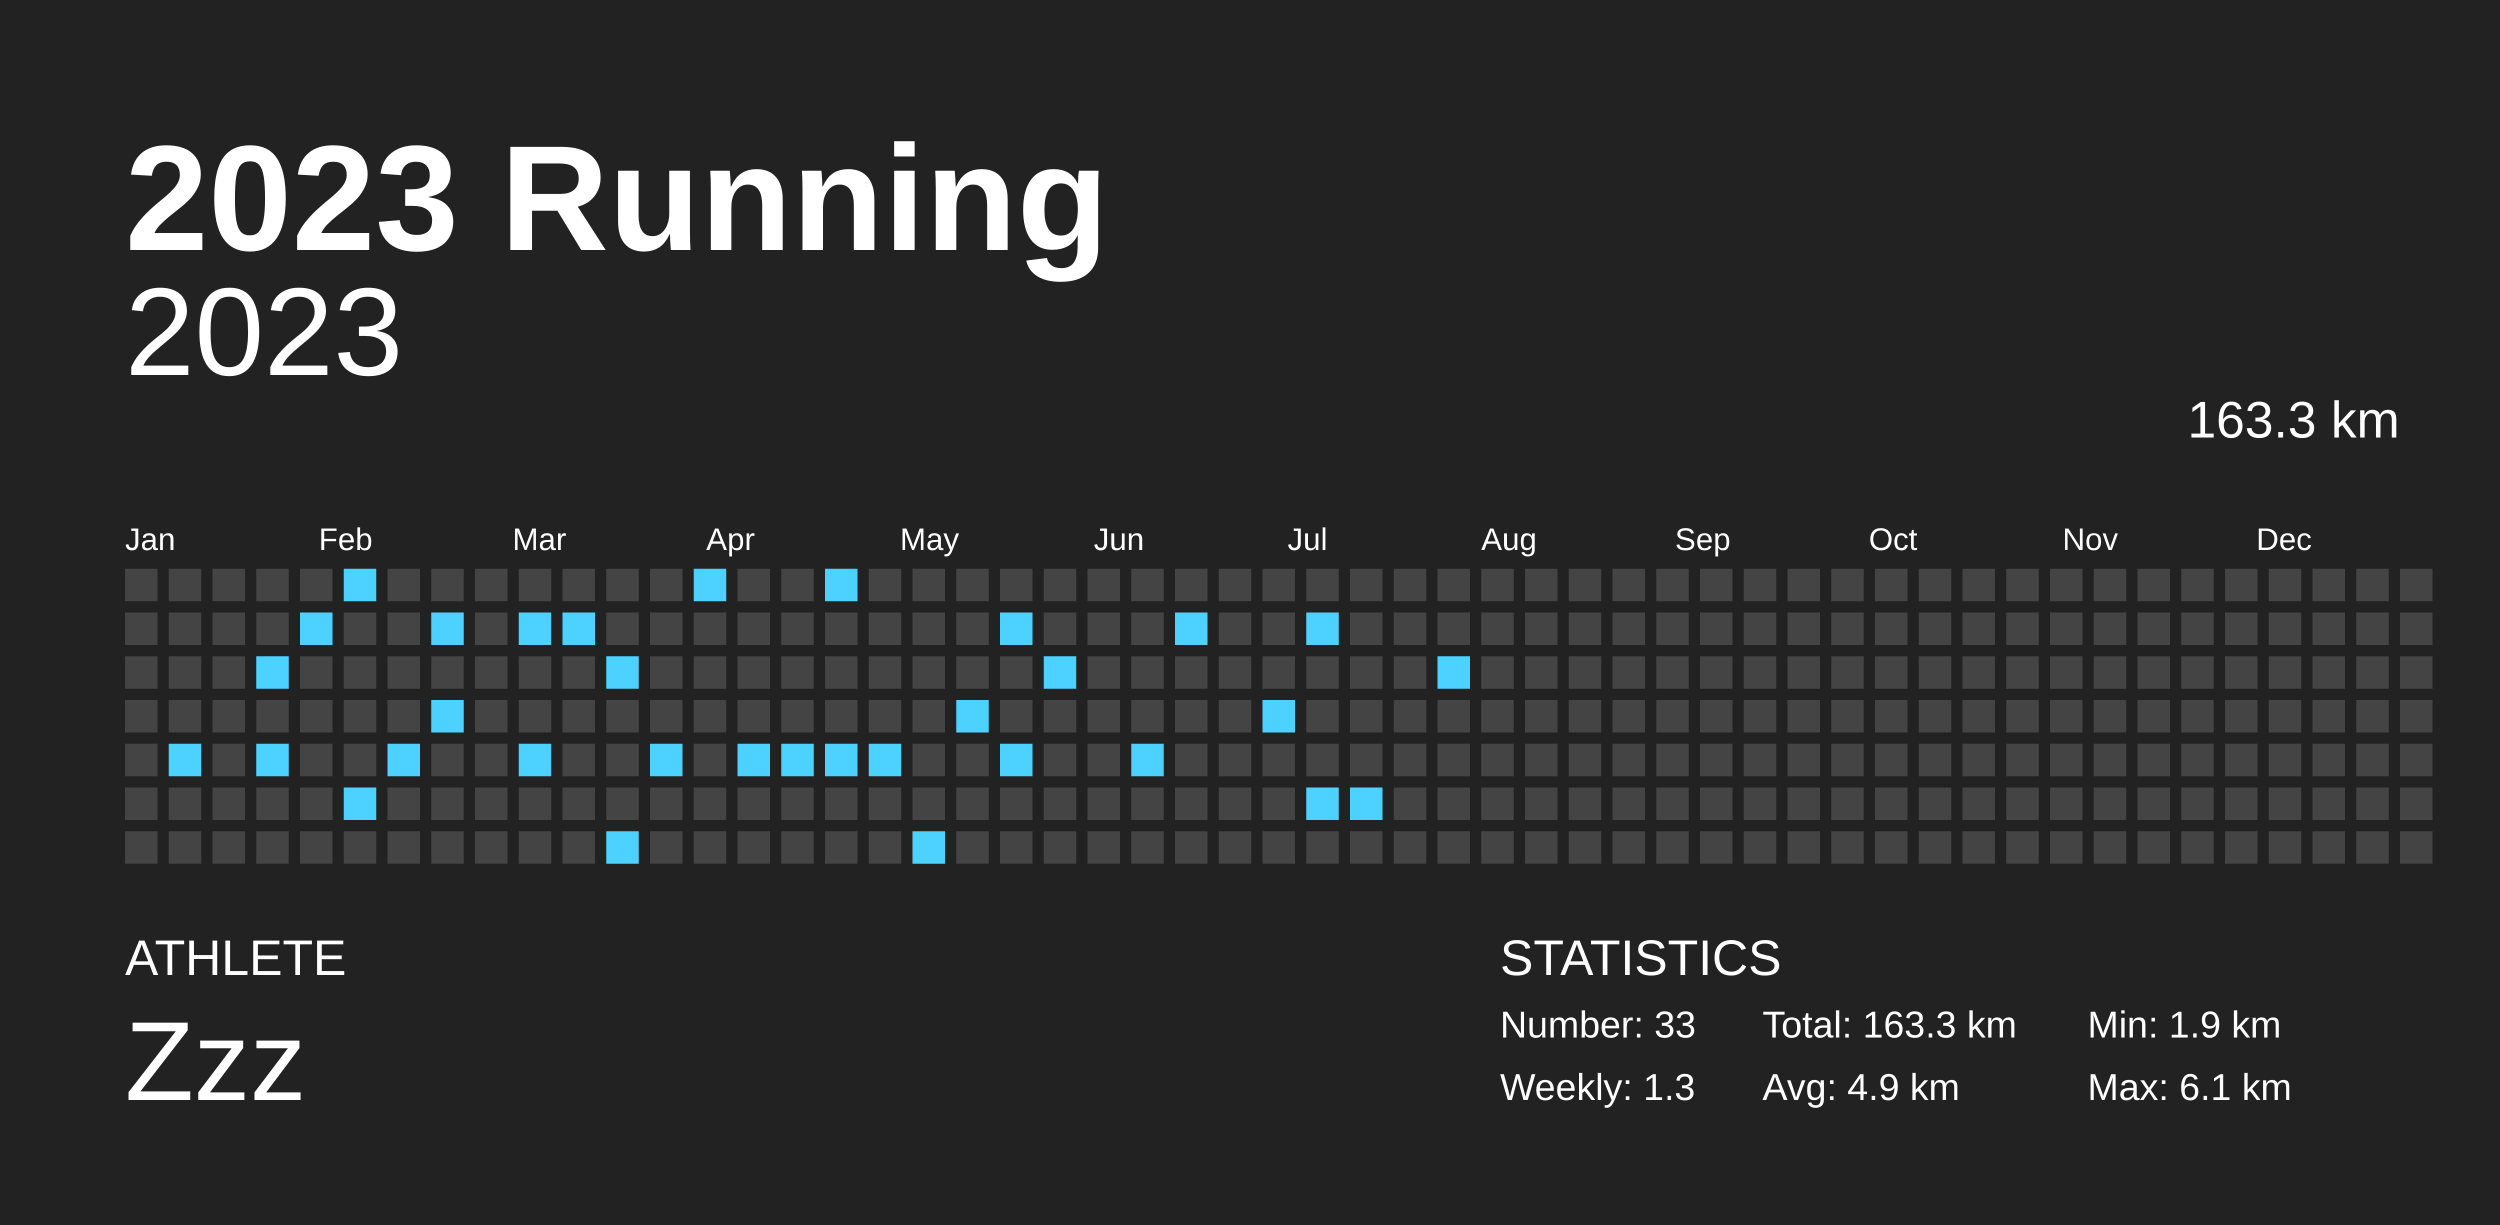
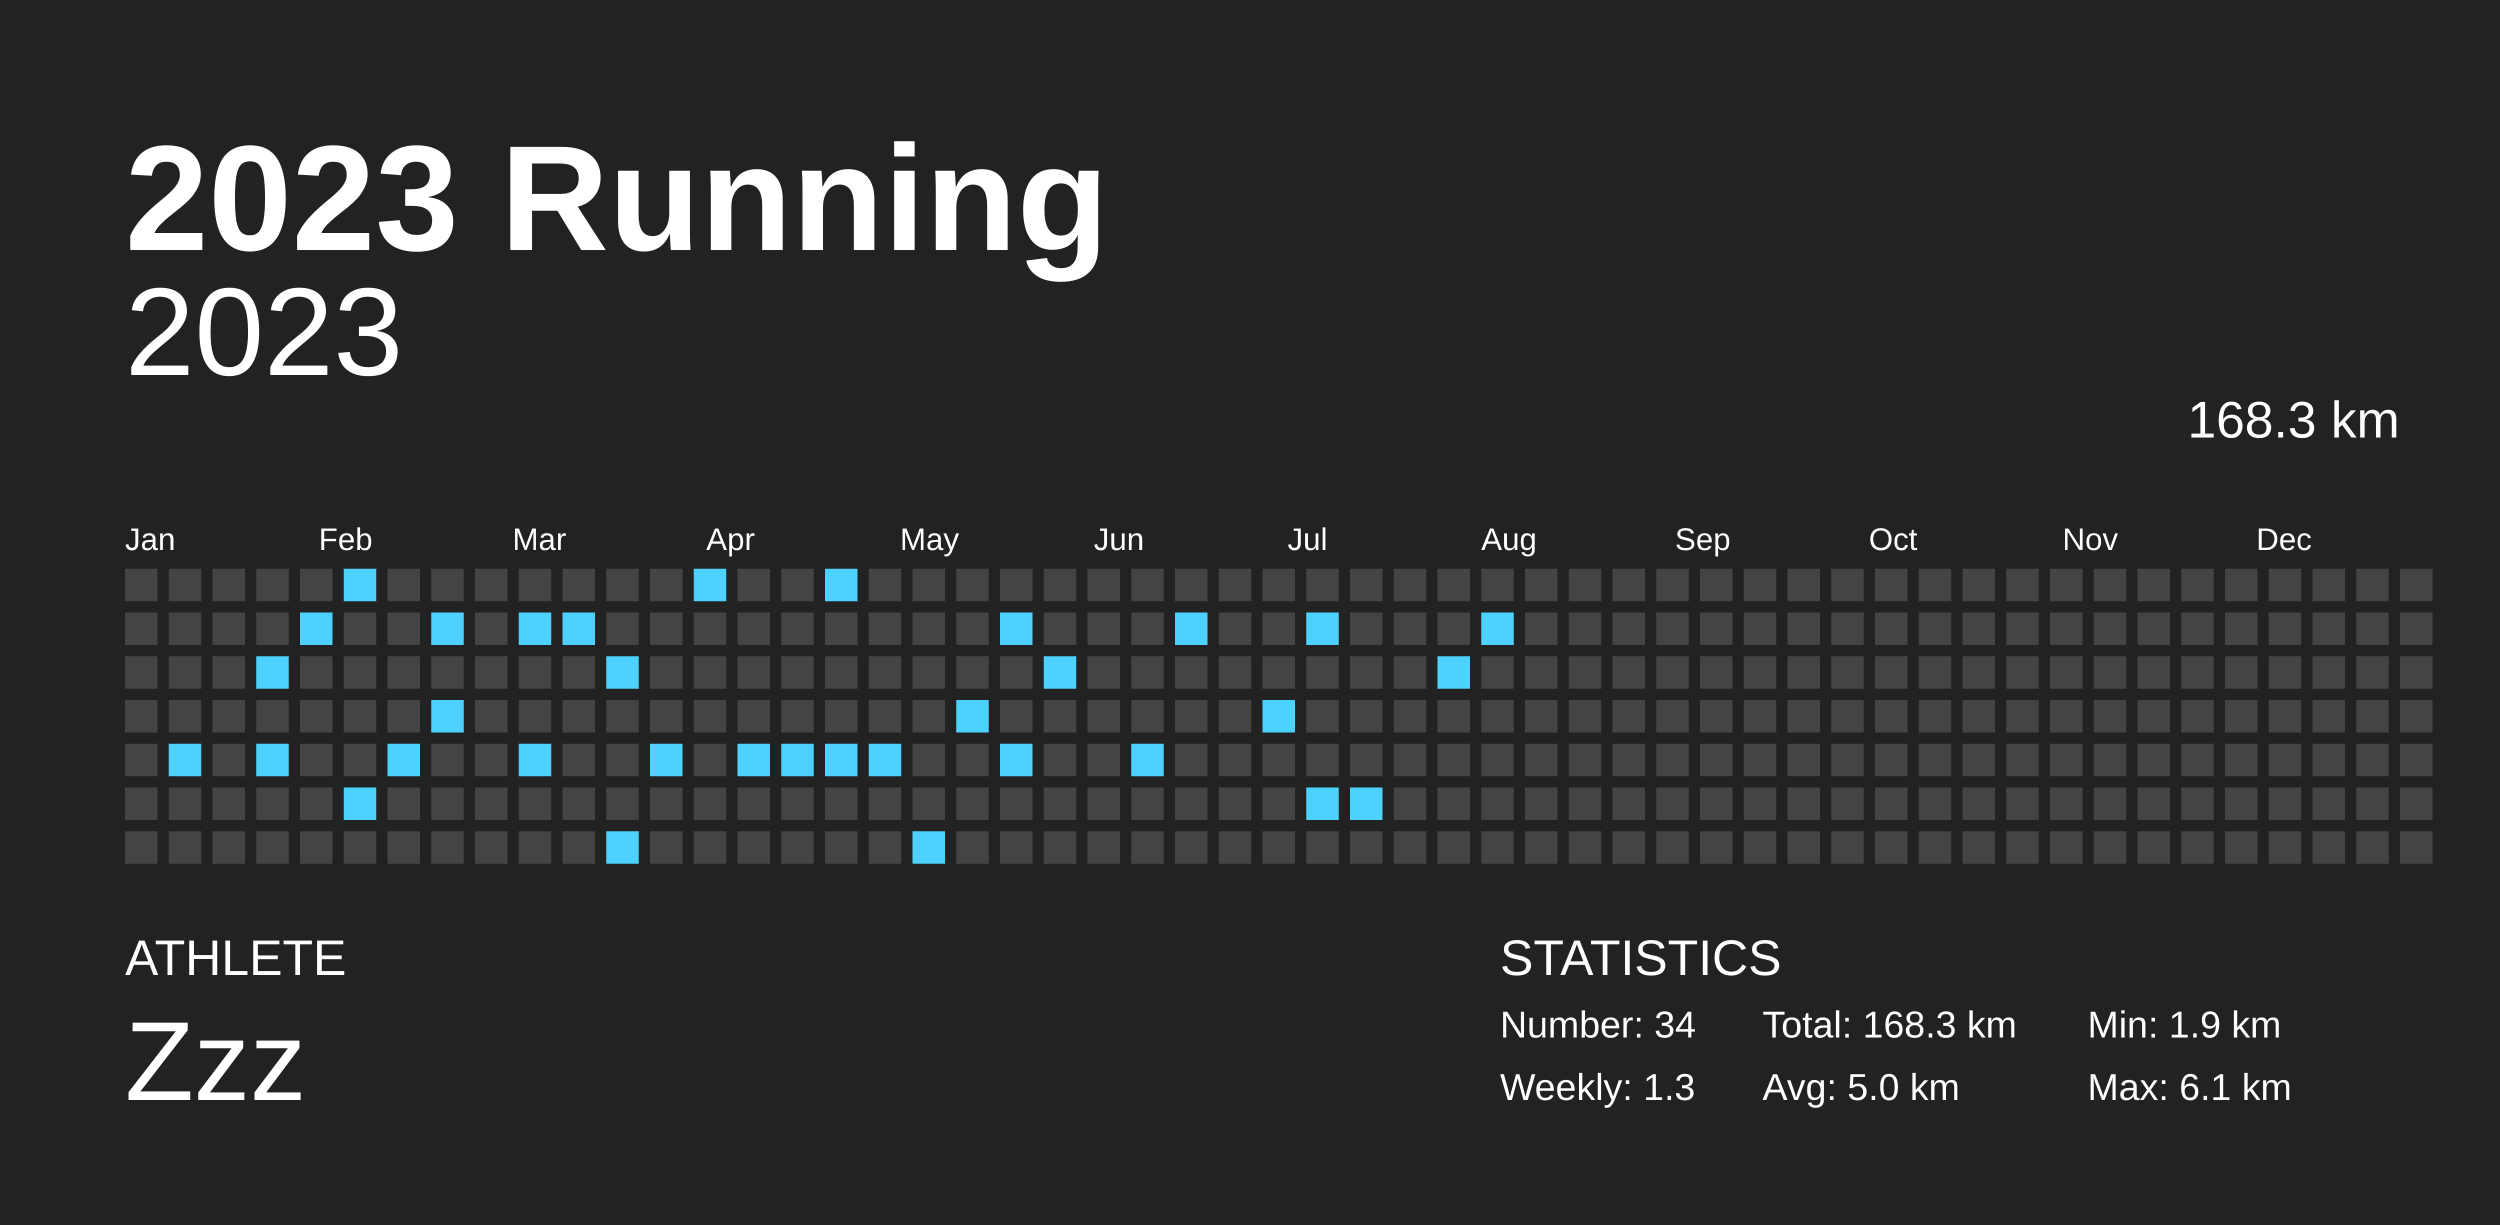
<svg xmlns="http://www.w3.org/2000/svg" baseProfile="full" height="98mm" version="1.1" viewBox="0,0,200,98" width="200mm">
  <defs />
  <rect fill="#222222" height="98" width="200" x="0" y="0" />
  <text fill="#FFFFFF" style="font-size:12px; font-family:Arial; font-weight:bold;" x="10" y="20">2023 Running</text>
  <text fill="#FFFFFF" style="font-size:4px; font-family:Arial" x="10" y="78">ATHLETE</text>
  <text fill="#FFFFFF" style="font-size:9px; font-family:Arial" x="10" y="88">Zzz</text>
  <text fill="#FFFFFF" style="font-size:4px; font-family:Arial" x="120" y="78">STATISTICS</text>
-   <text fill="#FFFFFF" style="font-size:3px; font-family:Arial" x="120" y="83">Number: 33</text>
+   <text fill="#FFFFFF" style="font-size:3px; font-family:Arial" x="120" y="83">Number: 34</text>
  <text fill="#FFFFFF" style="font-size:3px; font-family:Arial" x="120" y="88">Weekly: 1.3</text>
-   <text fill="#FFFFFF" style="font-size:3px; font-family:Arial" x="141" y="83">Total: 163.3 km</text>
-   <text fill="#FFFFFF" style="font-size:3px; font-family:Arial" x="141" y="88">Avg: 4.9 km</text>
+   <text fill="#FFFFFF" style="font-size:3px; font-family:Arial" x="141" y="83">Total: 168.3 km</text>
+   <text fill="#FFFFFF" style="font-size:3px; font-family:Arial" x="141" y="88">Avg: 5.0 km</text>
  <text fill="#FFFFFF" style="font-size:3px; font-family:Arial" x="167" y="83">Min: 1.9 km</text>
  <text fill="#FFFFFF" style="font-size:3px; font-family:Arial" x="167" y="88">Max: 6.1 km</text>
  <text alignment-baseline="hanging" fill="#FFFFFF" style="font-size:10.0px; font-family:Arial;" x="10" y="30">2023</text>
-   <text alignment-baseline="hanging" fill="#FFFFFF" style="font-size:4.125px; font-family:Arial;" x="175" y="35">163.3 km</text>
+   <text alignment-baseline="hanging" fill="#FFFFFF" style="font-size:4.125px; font-family:Arial;" x="175" y="35">168.3 km</text>
  <text fill="#FFFFFF" style="font-size:2.5px; font-family:Arial" x="10.0" y="44">Jan</text>
  <text fill="#FFFFFF" style="font-size:2.5px; font-family:Arial" x="25.5" y="44">Feb</text>
  <text fill="#FFFFFF" style="font-size:2.5px; font-family:Arial" x="41.0" y="44">Mar</text>
  <text fill="#FFFFFF" style="font-size:2.5px; font-family:Arial" x="56.5" y="44">Apr</text>
  <text fill="#FFFFFF" style="font-size:2.5px; font-family:Arial" x="72.0" y="44">May</text>
  <text fill="#FFFFFF" style="font-size:2.5px; font-family:Arial" x="87.5" y="44">Jun</text>
  <text fill="#FFFFFF" style="font-size:2.5px; font-family:Arial" x="103.0" y="44">Jul</text>
  <text fill="#FFFFFF" style="font-size:2.5px; font-family:Arial" x="118.5" y="44">Aug</text>
  <text fill="#FFFFFF" style="font-size:2.5px; font-family:Arial" x="134.0" y="44">Sep</text>
  <text fill="#FFFFFF" style="font-size:2.5px; font-family:Arial" x="149.5" y="44">Oct</text>
  <text fill="#FFFFFF" style="font-size:2.5px; font-family:Arial" x="165.0" y="44">Nov</text>
  <text fill="#FFFFFF" style="font-size:2.5px; font-family:Arial" x="180.5" y="44">Dec</text>
  <rect fill="#444444" height="2.6" width="2.6" x="10.0" y="45.5" />
  <rect fill="#444444" height="2.6" width="2.6" x="10.0" y="49.0" />
  <rect fill="#444444" height="2.6" width="2.6" x="10.0" y="52.5" />
  <rect fill="#444444" height="2.6" width="2.6" x="10.0" y="56.0" />
  <rect fill="#444444" height="2.6" width="2.6" x="10.0" y="59.5" />
  <rect fill="#444444" height="2.6" width="2.6" x="10.0" y="63.0" />
  <rect fill="#444444" height="2.6" width="2.6" x="10.0" y="66.5" />
  <rect fill="#444444" height="2.6" width="2.6" x="13.5" y="45.5" />
  <rect fill="#444444" height="2.6" width="2.6" x="13.5" y="49.0" />
  <rect fill="#444444" height="2.6" width="2.6" x="13.5" y="52.5" />
  <rect fill="#444444" height="2.6" width="2.6" x="13.5" y="56.0" />
  <rect fill="#4dd2ff" height="2.6" width="2.6" x="13.5" y="59.5" />
  <rect fill="#444444" height="2.6" width="2.6" x="13.5" y="63.0" />
  <rect fill="#444444" height="2.6" width="2.6" x="13.5" y="66.5" />
  <rect fill="#444444" height="2.6" width="2.6" x="17.0" y="45.5" />
  <rect fill="#444444" height="2.6" width="2.6" x="17.0" y="49.0" />
  <rect fill="#444444" height="2.6" width="2.6" x="17.0" y="52.5" />
  <rect fill="#444444" height="2.6" width="2.6" x="17.0" y="56.0" />
  <rect fill="#444444" height="2.6" width="2.6" x="17.0" y="59.5" />
  <rect fill="#444444" height="2.6" width="2.6" x="17.0" y="63.0" />
  <rect fill="#444444" height="2.6" width="2.6" x="17.0" y="66.5" />
  <rect fill="#444444" height="2.6" width="2.6" x="20.5" y="45.5" />
  <rect fill="#444444" height="2.6" width="2.6" x="20.5" y="49.0" />
  <rect fill="#4dd2ff" height="2.6" width="2.6" x="20.5" y="52.5" />
  <rect fill="#444444" height="2.6" width="2.6" x="20.5" y="56.0" />
  <rect fill="#4dd2ff" height="2.6" width="2.6" x="20.5" y="59.5" />
  <rect fill="#444444" height="2.6" width="2.6" x="20.5" y="63.0" />
  <rect fill="#444444" height="2.6" width="2.6" x="20.5" y="66.5" />
  <rect fill="#444444" height="2.6" width="2.6" x="24.0" y="45.5" />
  <rect fill="#4dd2ff" height="2.6" width="2.6" x="24.0" y="49.0" />
  <rect fill="#444444" height="2.6" width="2.6" x="24.0" y="52.5" />
  <rect fill="#444444" height="2.6" width="2.6" x="24.0" y="56.0" />
  <rect fill="#444444" height="2.6" width="2.6" x="24.0" y="59.5" />
  <rect fill="#444444" height="2.6" width="2.6" x="24.0" y="63.0" />
  <rect fill="#444444" height="2.6" width="2.6" x="24.0" y="66.5" />
  <rect fill="#4dd2ff" height="2.6" width="2.6" x="27.5" y="45.5" />
  <rect fill="#444444" height="2.6" width="2.6" x="27.5" y="49.0" />
  <rect fill="#444444" height="2.6" width="2.6" x="27.5" y="52.5" />
  <rect fill="#444444" height="2.6" width="2.6" x="27.5" y="56.0" />
  <rect fill="#444444" height="2.6" width="2.6" x="27.5" y="59.5" />
  <rect fill="#4dd2ff" height="2.6" width="2.6" x="27.5" y="63.0" />
  <rect fill="#444444" height="2.6" width="2.6" x="27.5" y="66.5" />
  <rect fill="#444444" height="2.6" width="2.6" x="31.0" y="45.5" />
  <rect fill="#444444" height="2.6" width="2.6" x="31.0" y="49.0" />
  <rect fill="#444444" height="2.6" width="2.6" x="31.0" y="52.5" />
  <rect fill="#444444" height="2.6" width="2.6" x="31.0" y="56.0" />
  <rect fill="#4dd2ff" height="2.6" width="2.6" x="31.0" y="59.5" />
  <rect fill="#444444" height="2.6" width="2.6" x="31.0" y="63.0" />
  <rect fill="#444444" height="2.6" width="2.6" x="31.0" y="66.5" />
  <rect fill="#444444" height="2.6" width="2.6" x="34.5" y="45.5" />
  <rect fill="#4dd2ff" height="2.6" width="2.6" x="34.5" y="49.0" />
  <rect fill="#444444" height="2.6" width="2.6" x="34.5" y="52.5" />
  <rect fill="#4dd2ff" height="2.6" width="2.6" x="34.5" y="56.0" />
  <rect fill="#444444" height="2.6" width="2.6" x="34.5" y="59.5" />
  <rect fill="#444444" height="2.6" width="2.6" x="34.5" y="63.0" />
  <rect fill="#444444" height="2.6" width="2.6" x="34.5" y="66.5" />
  <rect fill="#444444" height="2.6" width="2.6" x="38.0" y="45.5" />
  <rect fill="#444444" height="2.6" width="2.6" x="38.0" y="49.0" />
  <rect fill="#444444" height="2.6" width="2.6" x="38.0" y="52.5" />
  <rect fill="#444444" height="2.6" width="2.6" x="38.0" y="56.0" />
  <rect fill="#444444" height="2.6" width="2.6" x="38.0" y="59.5" />
  <rect fill="#444444" height="2.6" width="2.6" x="38.0" y="63.0" />
  <rect fill="#444444" height="2.6" width="2.6" x="38.0" y="66.5" />
  <rect fill="#444444" height="2.6" width="2.6" x="41.5" y="45.5" />
  <rect fill="#4dd2ff" height="2.6" width="2.6" x="41.5" y="49.0" />
  <rect fill="#444444" height="2.6" width="2.6" x="41.5" y="52.5" />
  <rect fill="#444444" height="2.6" width="2.6" x="41.5" y="56.0" />
  <rect fill="#4dd2ff" height="2.6" width="2.6" x="41.5" y="59.5" />
  <rect fill="#444444" height="2.6" width="2.6" x="41.5" y="63.0" />
  <rect fill="#444444" height="2.6" width="2.6" x="41.5" y="66.5" />
  <rect fill="#444444" height="2.6" width="2.6" x="45.0" y="45.5" />
  <rect fill="#4dd2ff" height="2.6" width="2.6" x="45.0" y="49.0" />
  <rect fill="#444444" height="2.6" width="2.6" x="45.0" y="52.5" />
  <rect fill="#444444" height="2.6" width="2.6" x="45.0" y="56.0" />
  <rect fill="#444444" height="2.6" width="2.6" x="45.0" y="59.5" />
  <rect fill="#444444" height="2.6" width="2.6" x="45.0" y="63.0" />
  <rect fill="#444444" height="2.6" width="2.6" x="45.0" y="66.5" />
  <rect fill="#444444" height="2.6" width="2.6" x="48.5" y="45.5" />
  <rect fill="#444444" height="2.6" width="2.6" x="48.5" y="49.0" />
  <rect fill="#4dd2ff" height="2.6" width="2.6" x="48.5" y="52.5" />
  <rect fill="#444444" height="2.6" width="2.6" x="48.5" y="56.0" />
  <rect fill="#444444" height="2.6" width="2.6" x="48.5" y="59.5" />
  <rect fill="#444444" height="2.6" width="2.6" x="48.5" y="63.0" />
  <rect fill="#4dd2ff" height="2.6" width="2.6" x="48.5" y="66.5" />
  <rect fill="#444444" height="2.6" width="2.6" x="52.0" y="45.5" />
  <rect fill="#444444" height="2.6" width="2.6" x="52.0" y="49.0" />
  <rect fill="#444444" height="2.6" width="2.6" x="52.0" y="52.5" />
  <rect fill="#444444" height="2.6" width="2.6" x="52.0" y="56.0" />
  <rect fill="#4dd2ff" height="2.6" width="2.6" x="52.0" y="59.5" />
  <rect fill="#444444" height="2.6" width="2.6" x="52.0" y="63.0" />
  <rect fill="#444444" height="2.6" width="2.6" x="52.0" y="66.5" />
  <rect fill="#4dd2ff" height="2.6" width="2.6" x="55.5" y="45.5" />
  <rect fill="#444444" height="2.6" width="2.6" x="55.5" y="49.0" />
  <rect fill="#444444" height="2.6" width="2.6" x="55.5" y="52.5" />
  <rect fill="#444444" height="2.6" width="2.6" x="55.5" y="56.0" />
  <rect fill="#444444" height="2.6" width="2.6" x="55.5" y="59.5" />
  <rect fill="#444444" height="2.6" width="2.6" x="55.5" y="63.0" />
  <rect fill="#444444" height="2.6" width="2.6" x="55.5" y="66.5" />
  <rect fill="#444444" height="2.6" width="2.6" x="59.0" y="45.5" />
  <rect fill="#444444" height="2.6" width="2.6" x="59.0" y="49.0" />
  <rect fill="#444444" height="2.6" width="2.6" x="59.0" y="52.5" />
  <rect fill="#444444" height="2.6" width="2.6" x="59.0" y="56.0" />
  <rect fill="#4dd2ff" height="2.6" width="2.6" x="59.0" y="59.5" />
  <rect fill="#444444" height="2.6" width="2.6" x="59.0" y="63.0" />
  <rect fill="#444444" height="2.6" width="2.6" x="59.0" y="66.5" />
  <rect fill="#444444" height="2.6" width="2.6" x="62.5" y="45.5" />
  <rect fill="#444444" height="2.6" width="2.6" x="62.5" y="49.0" />
  <rect fill="#444444" height="2.6" width="2.6" x="62.5" y="52.5" />
  <rect fill="#444444" height="2.6" width="2.6" x="62.5" y="56.0" />
  <rect fill="#4dd2ff" height="2.6" width="2.6" x="62.5" y="59.5" />
  <rect fill="#444444" height="2.6" width="2.6" x="62.5" y="63.0" />
  <rect fill="#444444" height="2.6" width="2.6" x="62.5" y="66.5" />
  <rect fill="#4dd2ff" height="2.6" width="2.6" x="66.0" y="45.5" />
  <rect fill="#444444" height="2.6" width="2.6" x="66.0" y="49.0" />
  <rect fill="#444444" height="2.6" width="2.6" x="66.0" y="52.5" />
  <rect fill="#444444" height="2.6" width="2.6" x="66.0" y="56.0" />
  <rect fill="#4dd2ff" height="2.6" width="2.6" x="66.0" y="59.5" />
  <rect fill="#444444" height="2.6" width="2.6" x="66.0" y="63.0" />
  <rect fill="#444444" height="2.6" width="2.6" x="66.0" y="66.5" />
  <rect fill="#444444" height="2.6" width="2.6" x="69.5" y="45.5" />
  <rect fill="#444444" height="2.6" width="2.6" x="69.5" y="49.0" />
  <rect fill="#444444" height="2.6" width="2.6" x="69.5" y="52.5" />
  <rect fill="#444444" height="2.6" width="2.6" x="69.5" y="56.0" />
  <rect fill="#4dd2ff" height="2.6" width="2.6" x="69.5" y="59.5" />
  <rect fill="#444444" height="2.6" width="2.6" x="69.5" y="63.0" />
  <rect fill="#444444" height="2.6" width="2.6" x="69.5" y="66.5" />
  <rect fill="#444444" height="2.6" width="2.6" x="73.0" y="45.5" />
  <rect fill="#444444" height="2.6" width="2.6" x="73.0" y="49.0" />
  <rect fill="#444444" height="2.6" width="2.6" x="73.0" y="52.5" />
  <rect fill="#444444" height="2.6" width="2.6" x="73.0" y="56.0" />
  <rect fill="#444444" height="2.6" width="2.6" x="73.0" y="59.5" />
  <rect fill="#444444" height="2.6" width="2.6" x="73.0" y="63.0" />
  <rect fill="#4dd2ff" height="2.6" width="2.6" x="73.0" y="66.5" />
  <rect fill="#444444" height="2.6" width="2.6" x="76.5" y="45.5" />
  <rect fill="#444444" height="2.6" width="2.6" x="76.5" y="49.0" />
  <rect fill="#444444" height="2.6" width="2.6" x="76.5" y="52.5" />
  <rect fill="#4dd2ff" height="2.6" width="2.6" x="76.5" y="56.0" />
  <rect fill="#444444" height="2.6" width="2.6" x="76.5" y="59.5" />
  <rect fill="#444444" height="2.6" width="2.6" x="76.5" y="63.0" />
  <rect fill="#444444" height="2.6" width="2.6" x="76.5" y="66.5" />
  <rect fill="#444444" height="2.6" width="2.6" x="80.0" y="45.5" />
  <rect fill="#4dd2ff" height="2.6" width="2.6" x="80.0" y="49.0" />
  <rect fill="#444444" height="2.6" width="2.6" x="80.0" y="52.5" />
  <rect fill="#444444" height="2.6" width="2.6" x="80.0" y="56.0" />
  <rect fill="#4dd2ff" height="2.6" width="2.6" x="80.0" y="59.5" />
  <rect fill="#444444" height="2.6" width="2.6" x="80.0" y="63.0" />
  <rect fill="#444444" height="2.6" width="2.6" x="80.0" y="66.5" />
  <rect fill="#444444" height="2.6" width="2.6" x="83.5" y="45.5" />
  <rect fill="#444444" height="2.6" width="2.6" x="83.5" y="49.0" />
  <rect fill="#4dd2ff" height="2.6" width="2.6" x="83.5" y="52.5" />
  <rect fill="#444444" height="2.6" width="2.6" x="83.5" y="56.0" />
  <rect fill="#444444" height="2.6" width="2.6" x="83.5" y="59.5" />
  <rect fill="#444444" height="2.6" width="2.6" x="83.5" y="63.0" />
  <rect fill="#444444" height="2.6" width="2.6" x="83.5" y="66.5" />
  <rect fill="#444444" height="2.6" width="2.6" x="87.0" y="45.5" />
  <rect fill="#444444" height="2.6" width="2.6" x="87.0" y="49.0" />
  <rect fill="#444444" height="2.6" width="2.6" x="87.0" y="52.5" />
  <rect fill="#444444" height="2.6" width="2.6" x="87.0" y="56.0" />
  <rect fill="#444444" height="2.6" width="2.6" x="87.0" y="59.5" />
  <rect fill="#444444" height="2.6" width="2.6" x="87.0" y="63.0" />
  <rect fill="#444444" height="2.6" width="2.6" x="87.0" y="66.5" />
  <rect fill="#444444" height="2.6" width="2.6" x="90.5" y="45.5" />
  <rect fill="#444444" height="2.6" width="2.6" x="90.5" y="49.0" />
  <rect fill="#444444" height="2.6" width="2.6" x="90.5" y="52.5" />
  <rect fill="#444444" height="2.6" width="2.6" x="90.5" y="56.0" />
  <rect fill="#4dd2ff" height="2.6" width="2.6" x="90.5" y="59.5" />
  <rect fill="#444444" height="2.6" width="2.6" x="90.5" y="63.0" />
  <rect fill="#444444" height="2.6" width="2.6" x="90.5" y="66.5" />
  <rect fill="#444444" height="2.6" width="2.6" x="94.0" y="45.5" />
  <rect fill="#4dd2ff" height="2.6" width="2.6" x="94.0" y="49.0" />
  <rect fill="#444444" height="2.6" width="2.6" x="94.0" y="52.5" />
  <rect fill="#444444" height="2.6" width="2.6" x="94.0" y="56.0" />
  <rect fill="#444444" height="2.6" width="2.6" x="94.0" y="59.5" />
  <rect fill="#444444" height="2.6" width="2.6" x="94.0" y="63.0" />
  <rect fill="#444444" height="2.6" width="2.6" x="94.0" y="66.5" />
  <rect fill="#444444" height="2.6" width="2.6" x="97.5" y="45.5" />
  <rect fill="#444444" height="2.6" width="2.6" x="97.5" y="49.0" />
  <rect fill="#444444" height="2.6" width="2.6" x="97.5" y="52.5" />
  <rect fill="#444444" height="2.6" width="2.6" x="97.5" y="56.0" />
  <rect fill="#444444" height="2.6" width="2.6" x="97.5" y="59.5" />
  <rect fill="#444444" height="2.6" width="2.6" x="97.5" y="63.0" />
  <rect fill="#444444" height="2.6" width="2.6" x="97.5" y="66.5" />
  <rect fill="#444444" height="2.6" width="2.6" x="101.0" y="45.5" />
  <rect fill="#444444" height="2.6" width="2.6" x="101.0" y="49.0" />
  <rect fill="#444444" height="2.6" width="2.6" x="101.0" y="52.5" />
  <rect fill="#4dd2ff" height="2.6" width="2.6" x="101.0" y="56.0" />
  <rect fill="#444444" height="2.6" width="2.6" x="101.0" y="59.5" />
  <rect fill="#444444" height="2.6" width="2.6" x="101.0" y="63.0" />
  <rect fill="#444444" height="2.6" width="2.6" x="101.0" y="66.5" />
  <rect fill="#444444" height="2.6" width="2.6" x="104.5" y="45.5" />
  <rect fill="#4dd2ff" height="2.6" width="2.6" x="104.5" y="49.0" />
  <rect fill="#444444" height="2.6" width="2.6" x="104.5" y="52.5" />
  <rect fill="#444444" height="2.6" width="2.6" x="104.5" y="56.0" />
  <rect fill="#444444" height="2.6" width="2.6" x="104.5" y="59.5" />
  <rect fill="#4dd2ff" height="2.6" width="2.6" x="104.5" y="63.0" />
  <rect fill="#444444" height="2.6" width="2.6" x="104.5" y="66.5" />
  <rect fill="#444444" height="2.6" width="2.6" x="108.0" y="45.5" />
  <rect fill="#444444" height="2.6" width="2.6" x="108.0" y="49.0" />
  <rect fill="#444444" height="2.6" width="2.6" x="108.0" y="52.5" />
  <rect fill="#444444" height="2.6" width="2.6" x="108.0" y="56.0" />
  <rect fill="#444444" height="2.6" width="2.6" x="108.0" y="59.5" />
  <rect fill="#4dd2ff" height="2.6" width="2.6" x="108.0" y="63.0" />
  <rect fill="#444444" height="2.6" width="2.6" x="108.0" y="66.5" />
  <rect fill="#444444" height="2.6" width="2.6" x="111.5" y="45.5" />
  <rect fill="#444444" height="2.6" width="2.6" x="111.5" y="49.0" />
  <rect fill="#444444" height="2.6" width="2.6" x="111.5" y="52.5" />
  <rect fill="#444444" height="2.6" width="2.6" x="111.5" y="56.0" />
  <rect fill="#444444" height="2.6" width="2.6" x="111.5" y="59.5" />
  <rect fill="#444444" height="2.6" width="2.6" x="111.5" y="63.0" />
  <rect fill="#444444" height="2.6" width="2.6" x="111.5" y="66.5" />
  <rect fill="#444444" height="2.6" width="2.6" x="115.0" y="45.5" />
  <rect fill="#444444" height="2.6" width="2.6" x="115.0" y="49.0" />
  <rect fill="#4dd2ff" height="2.6" width="2.6" x="115.0" y="52.5" />
  <rect fill="#444444" height="2.6" width="2.6" x="115.0" y="56.0" />
  <rect fill="#444444" height="2.6" width="2.6" x="115.0" y="59.5" />
  <rect fill="#444444" height="2.6" width="2.6" x="115.0" y="63.0" />
  <rect fill="#444444" height="2.6" width="2.6" x="115.0" y="66.5" />
  <rect fill="#444444" height="2.6" width="2.6" x="118.5" y="45.5" />
-   <rect fill="#444444" height="2.6" width="2.6" x="118.5" y="49.0" />
+   <rect fill="#4dd2ff" height="2.6" width="2.6" x="118.5" y="49.0" />
  <rect fill="#444444" height="2.6" width="2.6" x="118.5" y="52.5" />
  <rect fill="#444444" height="2.6" width="2.6" x="118.5" y="56.0" />
  <rect fill="#444444" height="2.6" width="2.6" x="118.5" y="59.5" />
  <rect fill="#444444" height="2.6" width="2.6" x="118.5" y="63.0" />
  <rect fill="#444444" height="2.6" width="2.6" x="118.5" y="66.5" />
  <rect fill="#444444" height="2.6" width="2.6" x="122.0" y="45.5" />
  <rect fill="#444444" height="2.6" width="2.6" x="122.0" y="49.0" />
  <rect fill="#444444" height="2.6" width="2.6" x="122.0" y="52.5" />
  <rect fill="#444444" height="2.6" width="2.6" x="122.0" y="56.0" />
  <rect fill="#444444" height="2.6" width="2.6" x="122.0" y="59.5" />
  <rect fill="#444444" height="2.6" width="2.6" x="122.0" y="63.0" />
  <rect fill="#444444" height="2.6" width="2.6" x="122.0" y="66.5" />
  <rect fill="#444444" height="2.6" width="2.6" x="125.5" y="45.5" />
  <rect fill="#444444" height="2.6" width="2.6" x="125.5" y="49.0" />
  <rect fill="#444444" height="2.6" width="2.6" x="125.5" y="52.5" />
  <rect fill="#444444" height="2.6" width="2.6" x="125.5" y="56.0" />
  <rect fill="#444444" height="2.6" width="2.6" x="125.5" y="59.5" />
  <rect fill="#444444" height="2.6" width="2.6" x="125.5" y="63.0" />
  <rect fill="#444444" height="2.6" width="2.6" x="125.5" y="66.5" />
  <rect fill="#444444" height="2.6" width="2.6" x="129.0" y="45.5" />
  <rect fill="#444444" height="2.6" width="2.6" x="129.0" y="49.0" />
  <rect fill="#444444" height="2.6" width="2.6" x="129.0" y="52.5" />
  <rect fill="#444444" height="2.6" width="2.6" x="129.0" y="56.0" />
  <rect fill="#444444" height="2.6" width="2.6" x="129.0" y="59.5" />
  <rect fill="#444444" height="2.6" width="2.6" x="129.0" y="63.0" />
  <rect fill="#444444" height="2.6" width="2.6" x="129.0" y="66.5" />
  <rect fill="#444444" height="2.6" width="2.6" x="132.5" y="45.5" />
  <rect fill="#444444" height="2.6" width="2.6" x="132.5" y="49.0" />
  <rect fill="#444444" height="2.6" width="2.6" x="132.5" y="52.5" />
  <rect fill="#444444" height="2.6" width="2.6" x="132.5" y="56.0" />
  <rect fill="#444444" height="2.6" width="2.6" x="132.5" y="59.5" />
  <rect fill="#444444" height="2.6" width="2.6" x="132.5" y="63.0" />
  <rect fill="#444444" height="2.6" width="2.6" x="132.5" y="66.5" />
  <rect fill="#444444" height="2.6" width="2.6" x="136.0" y="45.5" />
  <rect fill="#444444" height="2.6" width="2.6" x="136.0" y="49.0" />
  <rect fill="#444444" height="2.6" width="2.6" x="136.0" y="52.5" />
  <rect fill="#444444" height="2.6" width="2.6" x="136.0" y="56.0" />
  <rect fill="#444444" height="2.6" width="2.6" x="136.0" y="59.5" />
  <rect fill="#444444" height="2.6" width="2.6" x="136.0" y="63.0" />
  <rect fill="#444444" height="2.6" width="2.6" x="136.0" y="66.5" />
  <rect fill="#444444" height="2.6" width="2.6" x="139.5" y="45.5" />
  <rect fill="#444444" height="2.6" width="2.6" x="139.5" y="49.0" />
  <rect fill="#444444" height="2.6" width="2.6" x="139.5" y="52.5" />
  <rect fill="#444444" height="2.6" width="2.6" x="139.5" y="56.0" />
  <rect fill="#444444" height="2.6" width="2.6" x="139.5" y="59.5" />
  <rect fill="#444444" height="2.6" width="2.6" x="139.5" y="63.0" />
  <rect fill="#444444" height="2.6" width="2.6" x="139.5" y="66.5" />
  <rect fill="#444444" height="2.6" width="2.6" x="143.0" y="45.5" />
  <rect fill="#444444" height="2.6" width="2.6" x="143.0" y="49.0" />
  <rect fill="#444444" height="2.6" width="2.6" x="143.0" y="52.5" />
  <rect fill="#444444" height="2.6" width="2.6" x="143.0" y="56.0" />
  <rect fill="#444444" height="2.6" width="2.6" x="143.0" y="59.5" />
  <rect fill="#444444" height="2.6" width="2.6" x="143.0" y="63.0" />
  <rect fill="#444444" height="2.6" width="2.6" x="143.0" y="66.5" />
  <rect fill="#444444" height="2.6" width="2.6" x="146.5" y="45.5" />
  <rect fill="#444444" height="2.6" width="2.6" x="146.5" y="49.0" />
  <rect fill="#444444" height="2.6" width="2.6" x="146.5" y="52.5" />
  <rect fill="#444444" height="2.6" width="2.6" x="146.5" y="56.0" />
  <rect fill="#444444" height="2.6" width="2.6" x="146.5" y="59.5" />
  <rect fill="#444444" height="2.6" width="2.6" x="146.5" y="63.0" />
  <rect fill="#444444" height="2.6" width="2.6" x="146.5" y="66.5" />
  <rect fill="#444444" height="2.6" width="2.6" x="150.0" y="45.5" />
  <rect fill="#444444" height="2.6" width="2.6" x="150.0" y="49.0" />
  <rect fill="#444444" height="2.6" width="2.6" x="150.0" y="52.5" />
  <rect fill="#444444" height="2.6" width="2.6" x="150.0" y="56.0" />
  <rect fill="#444444" height="2.6" width="2.6" x="150.0" y="59.5" />
  <rect fill="#444444" height="2.6" width="2.6" x="150.0" y="63.0" />
  <rect fill="#444444" height="2.6" width="2.6" x="150.0" y="66.5" />
  <rect fill="#444444" height="2.6" width="2.6" x="153.5" y="45.5" />
  <rect fill="#444444" height="2.6" width="2.6" x="153.5" y="49.0" />
  <rect fill="#444444" height="2.6" width="2.6" x="153.5" y="52.5" />
  <rect fill="#444444" height="2.6" width="2.6" x="153.5" y="56.0" />
  <rect fill="#444444" height="2.6" width="2.6" x="153.5" y="59.5" />
  <rect fill="#444444" height="2.6" width="2.6" x="153.5" y="63.0" />
  <rect fill="#444444" height="2.6" width="2.6" x="153.5" y="66.5" />
  <rect fill="#444444" height="2.6" width="2.6" x="157.0" y="45.5" />
  <rect fill="#444444" height="2.6" width="2.6" x="157.0" y="49.0" />
  <rect fill="#444444" height="2.6" width="2.6" x="157.0" y="52.5" />
  <rect fill="#444444" height="2.6" width="2.6" x="157.0" y="56.0" />
  <rect fill="#444444" height="2.6" width="2.6" x="157.0" y="59.5" />
  <rect fill="#444444" height="2.6" width="2.6" x="157.0" y="63.0" />
  <rect fill="#444444" height="2.6" width="2.6" x="157.0" y="66.5" />
  <rect fill="#444444" height="2.6" width="2.6" x="160.5" y="45.5" />
  <rect fill="#444444" height="2.6" width="2.6" x="160.5" y="49.0" />
  <rect fill="#444444" height="2.6" width="2.6" x="160.5" y="52.5" />
  <rect fill="#444444" height="2.6" width="2.6" x="160.5" y="56.0" />
  <rect fill="#444444" height="2.6" width="2.6" x="160.5" y="59.5" />
  <rect fill="#444444" height="2.6" width="2.6" x="160.5" y="63.0" />
  <rect fill="#444444" height="2.6" width="2.6" x="160.5" y="66.5" />
  <rect fill="#444444" height="2.6" width="2.6" x="164.0" y="45.5" />
  <rect fill="#444444" height="2.6" width="2.6" x="164.0" y="49.0" />
  <rect fill="#444444" height="2.6" width="2.6" x="164.0" y="52.5" />
  <rect fill="#444444" height="2.6" width="2.6" x="164.0" y="56.0" />
  <rect fill="#444444" height="2.6" width="2.6" x="164.0" y="59.5" />
  <rect fill="#444444" height="2.6" width="2.6" x="164.0" y="63.0" />
  <rect fill="#444444" height="2.6" width="2.6" x="164.0" y="66.5" />
  <rect fill="#444444" height="2.6" width="2.6" x="167.5" y="45.5" />
  <rect fill="#444444" height="2.6" width="2.6" x="167.5" y="49.0" />
  <rect fill="#444444" height="2.6" width="2.6" x="167.5" y="52.5" />
  <rect fill="#444444" height="2.6" width="2.6" x="167.5" y="56.0" />
  <rect fill="#444444" height="2.6" width="2.6" x="167.5" y="59.5" />
  <rect fill="#444444" height="2.6" width="2.6" x="167.5" y="63.0" />
  <rect fill="#444444" height="2.6" width="2.6" x="167.5" y="66.5" />
  <rect fill="#444444" height="2.6" width="2.6" x="171.0" y="45.5" />
  <rect fill="#444444" height="2.6" width="2.6" x="171.0" y="49.0" />
  <rect fill="#444444" height="2.6" width="2.6" x="171.0" y="52.5" />
  <rect fill="#444444" height="2.6" width="2.6" x="171.0" y="56.0" />
  <rect fill="#444444" height="2.6" width="2.6" x="171.0" y="59.5" />
  <rect fill="#444444" height="2.6" width="2.6" x="171.0" y="63.0" />
  <rect fill="#444444" height="2.6" width="2.6" x="171.0" y="66.5" />
  <rect fill="#444444" height="2.6" width="2.6" x="174.5" y="45.5" />
  <rect fill="#444444" height="2.6" width="2.6" x="174.5" y="49.0" />
  <rect fill="#444444" height="2.6" width="2.6" x="174.5" y="52.5" />
  <rect fill="#444444" height="2.6" width="2.6" x="174.5" y="56.0" />
  <rect fill="#444444" height="2.6" width="2.6" x="174.5" y="59.5" />
  <rect fill="#444444" height="2.6" width="2.6" x="174.5" y="63.0" />
  <rect fill="#444444" height="2.6" width="2.6" x="174.5" y="66.5" />
  <rect fill="#444444" height="2.6" width="2.6" x="178.0" y="45.5" />
  <rect fill="#444444" height="2.6" width="2.6" x="178.0" y="49.0" />
  <rect fill="#444444" height="2.6" width="2.6" x="178.0" y="52.5" />
  <rect fill="#444444" height="2.6" width="2.6" x="178.0" y="56.0" />
  <rect fill="#444444" height="2.6" width="2.6" x="178.0" y="59.5" />
  <rect fill="#444444" height="2.6" width="2.6" x="178.0" y="63.0" />
  <rect fill="#444444" height="2.6" width="2.6" x="178.0" y="66.5" />
  <rect fill="#444444" height="2.6" width="2.6" x="181.5" y="45.5" />
  <rect fill="#444444" height="2.6" width="2.6" x="181.5" y="49.0" />
  <rect fill="#444444" height="2.6" width="2.6" x="181.5" y="52.5" />
  <rect fill="#444444" height="2.6" width="2.6" x="181.5" y="56.0" />
  <rect fill="#444444" height="2.6" width="2.6" x="181.5" y="59.5" />
  <rect fill="#444444" height="2.6" width="2.6" x="181.5" y="63.0" />
  <rect fill="#444444" height="2.6" width="2.6" x="181.5" y="66.5" />
  <rect fill="#444444" height="2.6" width="2.6" x="185.0" y="45.5" />
  <rect fill="#444444" height="2.6" width="2.6" x="185.0" y="49.0" />
  <rect fill="#444444" height="2.6" width="2.6" x="185.0" y="52.5" />
  <rect fill="#444444" height="2.6" width="2.6" x="185.0" y="56.0" />
  <rect fill="#444444" height="2.6" width="2.6" x="185.0" y="59.5" />
  <rect fill="#444444" height="2.6" width="2.6" x="185.0" y="63.0" />
  <rect fill="#444444" height="2.6" width="2.6" x="185.0" y="66.5" />
  <rect fill="#444444" height="2.6" width="2.6" x="188.5" y="45.5" />
  <rect fill="#444444" height="2.6" width="2.6" x="188.5" y="49.0" />
  <rect fill="#444444" height="2.6" width="2.6" x="188.5" y="52.5" />
  <rect fill="#444444" height="2.6" width="2.6" x="188.5" y="56.0" />
  <rect fill="#444444" height="2.6" width="2.6" x="188.5" y="59.5" />
  <rect fill="#444444" height="2.6" width="2.6" x="188.5" y="63.0" />
  <rect fill="#444444" height="2.6" width="2.6" x="188.5" y="66.5" />
  <rect fill="#444444" height="2.6" width="2.6" x="192.0" y="45.5" />
  <rect fill="#444444" height="2.6" width="2.6" x="192.0" y="49.0" />
  <rect fill="#444444" height="2.6" width="2.6" x="192.0" y="52.5" />
  <rect fill="#444444" height="2.6" width="2.6" x="192.0" y="56.0" />
  <rect fill="#444444" height="2.6" width="2.6" x="192.0" y="59.5" />
  <rect fill="#444444" height="2.6" width="2.6" x="192.0" y="63.0" />
  <rect fill="#444444" height="2.6" width="2.6" x="192.0" y="66.5" />
</svg>
